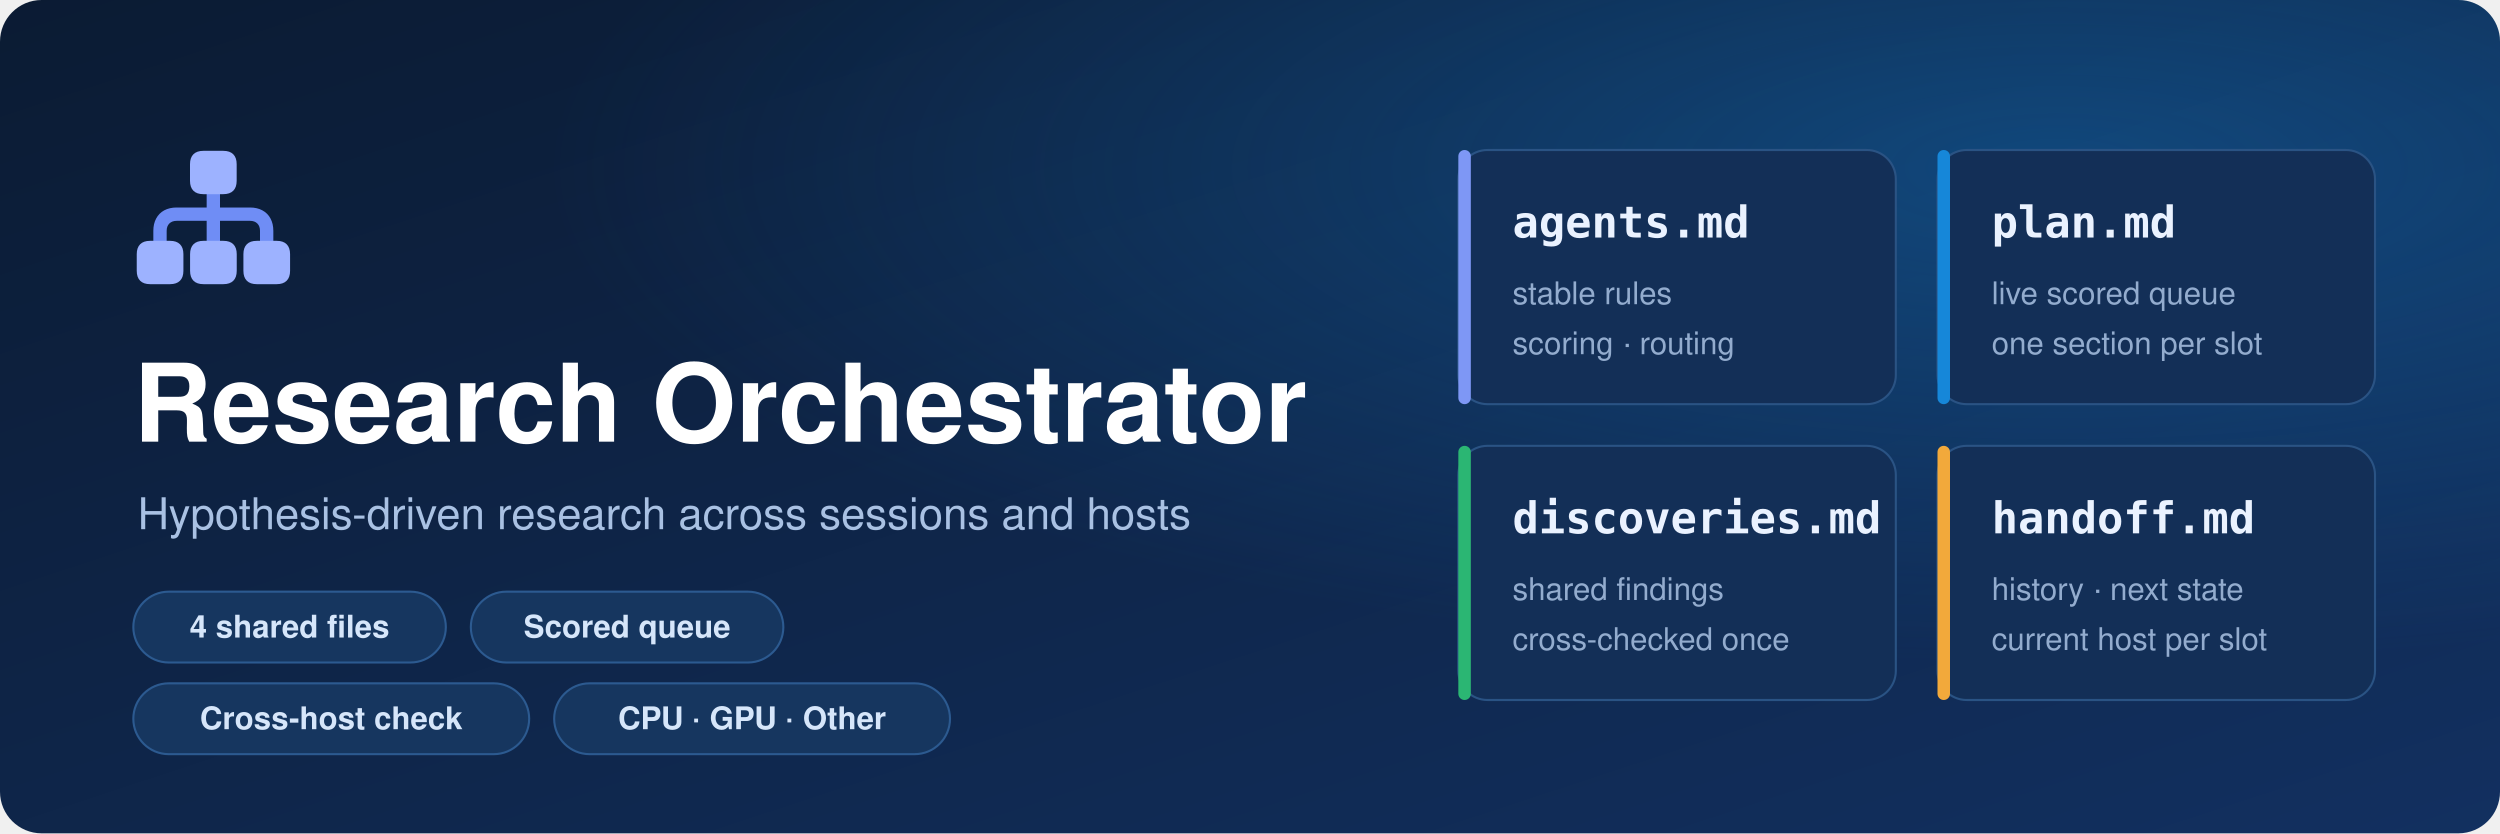
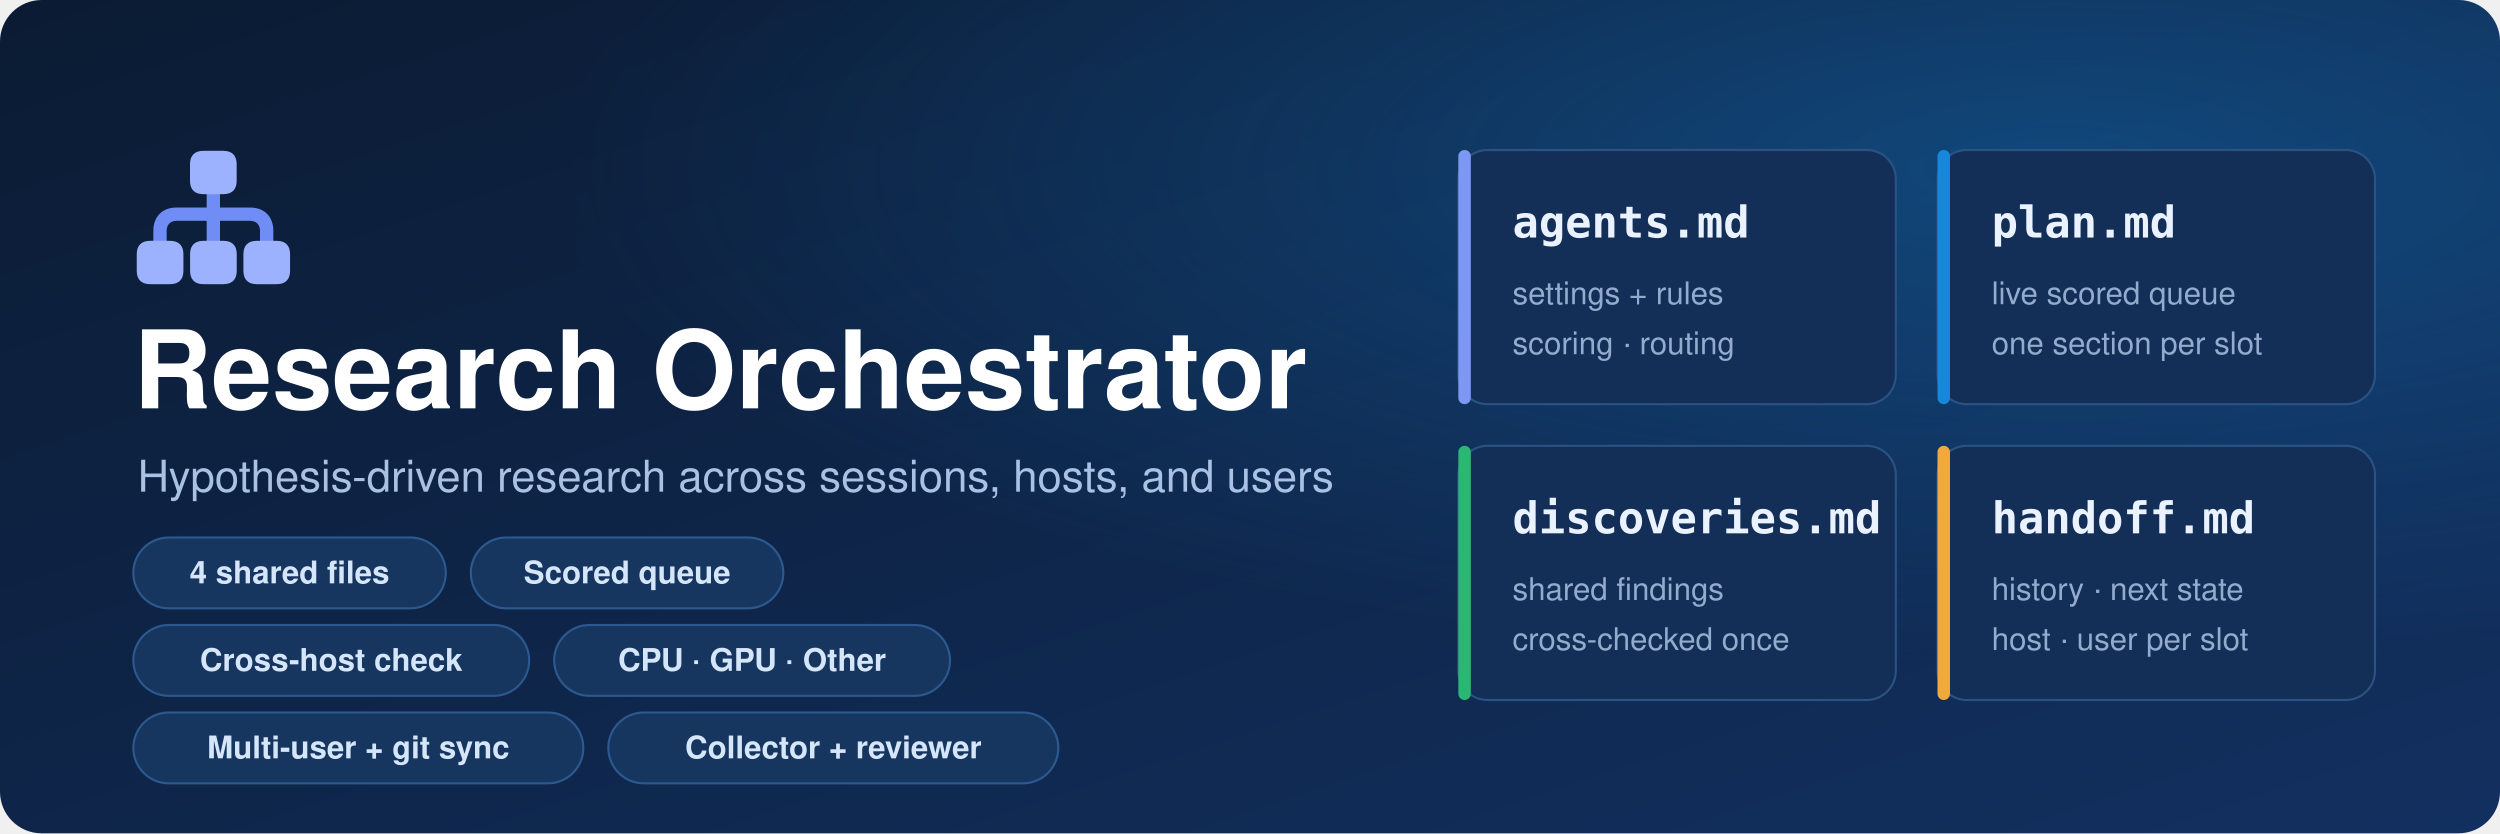
<svg xmlns="http://www.w3.org/2000/svg" width="1200" height="400" viewBox="0 0 1200 400" role="img" aria-labelledby="title desc">
  <defs>
    <linearGradient id="bg" x1="0" y1="0" x2="1" y2="1">
      <stop offset="0" stop-color="#0B1B33" />
      <stop offset="1" stop-color="#123060" />
    </linearGradient>
    <radialGradient id="glow" cx="0.82" cy="0.2" r="0.6">
      <stop offset="0" stop-color="#1687D9" stop-opacity="0.35" />
      <stop offset="1" stop-color="#1687D9" stop-opacity="0" />
    </radialGradient>
  </defs>
  <rect width="1200" height="400" rx="20" fill="url(#bg)" />
  <rect width="1200" height="400" rx="20" fill="url(#glow)" />
  <g font-family="'Segoe UI', 'Helvetica Neue', Helvetica, Arial, sans-serif">
    <g transform="translate(64 66) scale(3.2)">
      <path d="M13 10.5H17.5C18.208 10.5 18.825 10.642 19.35 10.925C19.883 11.208 20.292 11.617 20.575 12.15C20.858 12.675 21 13.292 21 14V16H19V14C19 13.533 18.866 13.167 18.6 12.9C18.333 12.634 17.967 12.5 17.5 12.5H13V16H11V12.5H6.5C6.042 12.5 5.675 12.634 5.4 12.9C5.134 13.167 5 13.533 5 14V16H3V14C3 13.292 3.142 12.675 3.425 12.15C3.708 11.617 4.113 11.208 4.638 10.925C5.171 10.642 5.792 10.5 6.5 10.5H11V8H13V10.5Z" fill="#6F8DF5" />
      <path d="M9.012 2.513C8.671 2.854 8.5 3.35 8.5 4V6.5C8.5 7.15 8.671 7.646 9.012 7.987C9.354 8.329 9.85 8.5 10.5 8.5H13.5C14.15 8.5 14.646 8.329 14.988 7.987C15.329 7.646 15.5 7.15 15.5 6.5V4C15.5 3.35 15.329 2.854 14.988 2.513C14.646 2.171 14.15 2 13.5 2H10.5C9.85 2 9.354 2.171 9.012 2.513Z" fill="#9DB2FF" />
      <path d="M9.023 16.012C8.682 16.354 8.511 16.85 8.511 17.5V20C8.511 20.65 8.682 21.146 9.023 21.488C9.365 21.829 9.861 22 10.511 22H13.511C14.161 22 14.657 21.829 14.998 21.488C15.34 21.146 15.511 20.65 15.511 20V17.5C15.511 16.85 15.34 16.354 14.998 16.012C14.657 15.671 14.161 15.5 13.511 15.5H10.511C9.861 15.5 9.365 15.671 9.023 16.012Z" fill="#9DB2FF" />
      <path d="M17.023 16.012C16.682 16.354 16.511 16.85 16.511 17.5V20C16.511 20.65 16.682 21.146 17.023 21.488C17.365 21.829 17.861 22 18.511 22H21.511C22.161 22 22.657 21.829 22.998 21.488C23.34 21.146 23.511 20.65 23.511 20V17.5C23.511 16.85 23.34 16.354 22.998 16.012C22.657 15.671 22.161 15.5 21.511 15.5H18.511C17.861 15.5 17.365 15.671 17.023 16.012Z" fill="#9DB2FF" />
      <path d="M1.023 16.012C0.682 16.354 0.511 16.85 0.511 17.5V20C0.511 20.65 0.682 21.146 1.023 21.488C1.365 21.829 1.861 22 2.511 22H5.511C6.161 22 6.657 21.829 6.998 21.488C7.34 21.146 7.511 20.65 7.511 20V17.5C7.511 16.85 7.34 16.354 6.998 16.012C6.657 15.671 6.161 15.5 5.511 15.5H2.511C1.861 15.5 1.365 15.671 1.023 16.012Z" fill="#9DB2FF" />
    </g>
-     <text x="64" y="212" fill="#FFFFFF" font-size="52" font-weight="700">Research Orchestrator</text>
-     <text x="66" y="254" fill="#A9C1E3" font-size="21">Hypothesis-driven research across sessions and hosts</text>
+     <text x="64" y="196" fill="#FFFFFF" font-size="52" font-weight="700">Research Orchestrator</text>
+     <text x="66" y="236" fill="#A9C1E3" font-size="21">Hypothesis-driven research across sessions, hosts, and users</text>
    <g font-size="15" font-weight="600">
-       <rect x="64" y="284" width="150" height="34" rx="17" fill="#16365F" stroke="#2C5A90" />
-       <text x="139" y="306" fill="#D6E6FA" text-anchor="middle">4 shared files</text>
-       <rect x="226" y="284" width="150" height="34" rx="17" fill="#16365F" stroke="#2C5A90" />
-       <text x="301" y="306" fill="#D6E6FA" text-anchor="middle">Scored queue</text>
-       <rect x="64" y="328" width="190" height="34" rx="17" fill="#16365F" stroke="#2C5A90" />
-       <text x="159" y="350" fill="#D6E6FA" text-anchor="middle">Cross-host check</text>
-       <rect x="266" y="328" width="190" height="34" rx="17" fill="#16365F" stroke="#2C5A90" />
-       <text x="361" y="350" fill="#D6E6FA" text-anchor="middle">CPU · GPU · Other</text>
+       <rect x="64" y="258" width="150" height="34" rx="17" fill="#16365F" stroke="#2C5A90" />
+       <text x="139" y="280" fill="#D6E6FA" text-anchor="middle">4 shared files</text>
+       <rect x="226" y="258" width="150" height="34" rx="17" fill="#16365F" stroke="#2C5A90" />
+       <text x="301" y="280" fill="#D6E6FA" text-anchor="middle">Scored queue</text>
+       <rect x="64" y="300" width="190" height="34" rx="17" fill="#16365F" stroke="#2C5A90" />
+       <text x="159" y="322" fill="#D6E6FA" text-anchor="middle">Cross-host check</text>
+       <rect x="266" y="300" width="190" height="34" rx="17" fill="#16365F" stroke="#2C5A90" />
+       <text x="361" y="322" fill="#D6E6FA" text-anchor="middle">CPU · GPU · Other</text>
+       <rect x="64" y="342" width="216" height="34" rx="17" fill="#16365F" stroke="#2C5A90" />
+       <text x="172" y="364" fill="#D6E6FA" text-anchor="middle">Multi-user + git sync</text>
+       <rect x="292" y="342" width="216" height="34" rx="17" fill="#16365F" stroke="#2C5A90" />
+       <text x="400" y="364" fill="#D6E6FA" text-anchor="middle">Collector + reviewer</text>
    </g>
    <g>
      <rect x="700" y="72" width="210" height="122" rx="14" fill="#132F57" stroke="#2A5384" />
      <rect x="700" y="72" width="6" height="122" rx="3" fill="#7E97F5" />
      <text x="726" y="114" fill="#EAF2FF" font-size="21" font-weight="700" font-family="Consolas, 'SFMono-Regular', Menlo, monospace">agents.md</text>
-       <text x="726" y="146" fill="#93ACCE" font-size="15">stable rules</text>
+       <text x="726" y="146" fill="#93ACCE" font-size="15">settings + rules</text>
      <text x="726" y="170" fill="#93ACCE" font-size="15">scoring · routing</text>
      <rect x="930" y="72" width="210" height="122" rx="14" fill="#132F57" stroke="#2A5384" />
      <rect x="930" y="72" width="6" height="122" rx="3" fill="#1687D9" />
      <text x="956" y="114" fill="#EAF2FF" font-size="21" font-weight="700" font-family="Consolas, 'SFMono-Regular', Menlo, monospace">plan.md</text>
      <text x="956" y="146" fill="#93ACCE" font-size="15">live scored queue</text>
      <text x="956" y="170" fill="#93ACCE" font-size="15">one section per slot</text>
      <rect x="700" y="214" width="210" height="122" rx="14" fill="#132F57" stroke="#2A5384" />
      <rect x="700" y="214" width="6" height="122" rx="3" fill="#2BB673" />
      <text x="726" y="256" fill="#EAF2FF" font-size="21" font-weight="700" font-family="Consolas, 'SFMono-Regular', Menlo, monospace">discoveries.md</text>
      <text x="726" y="288" fill="#93ACCE" font-size="15">shared findings</text>
      <text x="726" y="312" fill="#93ACCE" font-size="15">cross-checked once</text>
      <rect x="930" y="214" width="210" height="122" rx="14" fill="#132F57" stroke="#2A5384" />
      <rect x="930" y="214" width="6" height="122" rx="3" fill="#F2A93B" />
      <text x="956" y="256" fill="#EAF2FF" font-size="21" font-weight="700" font-family="Consolas, 'SFMono-Regular', Menlo, monospace">handoff.md</text>
      <text x="956" y="288" fill="#93ACCE" font-size="15">history · next state</text>
-       <text x="956" y="312" fill="#93ACCE" font-size="15">current host per slot</text>
+       <text x="956" y="312" fill="#93ACCE" font-size="15">host · user per slot</text>
    </g>
  </g>
</svg>
